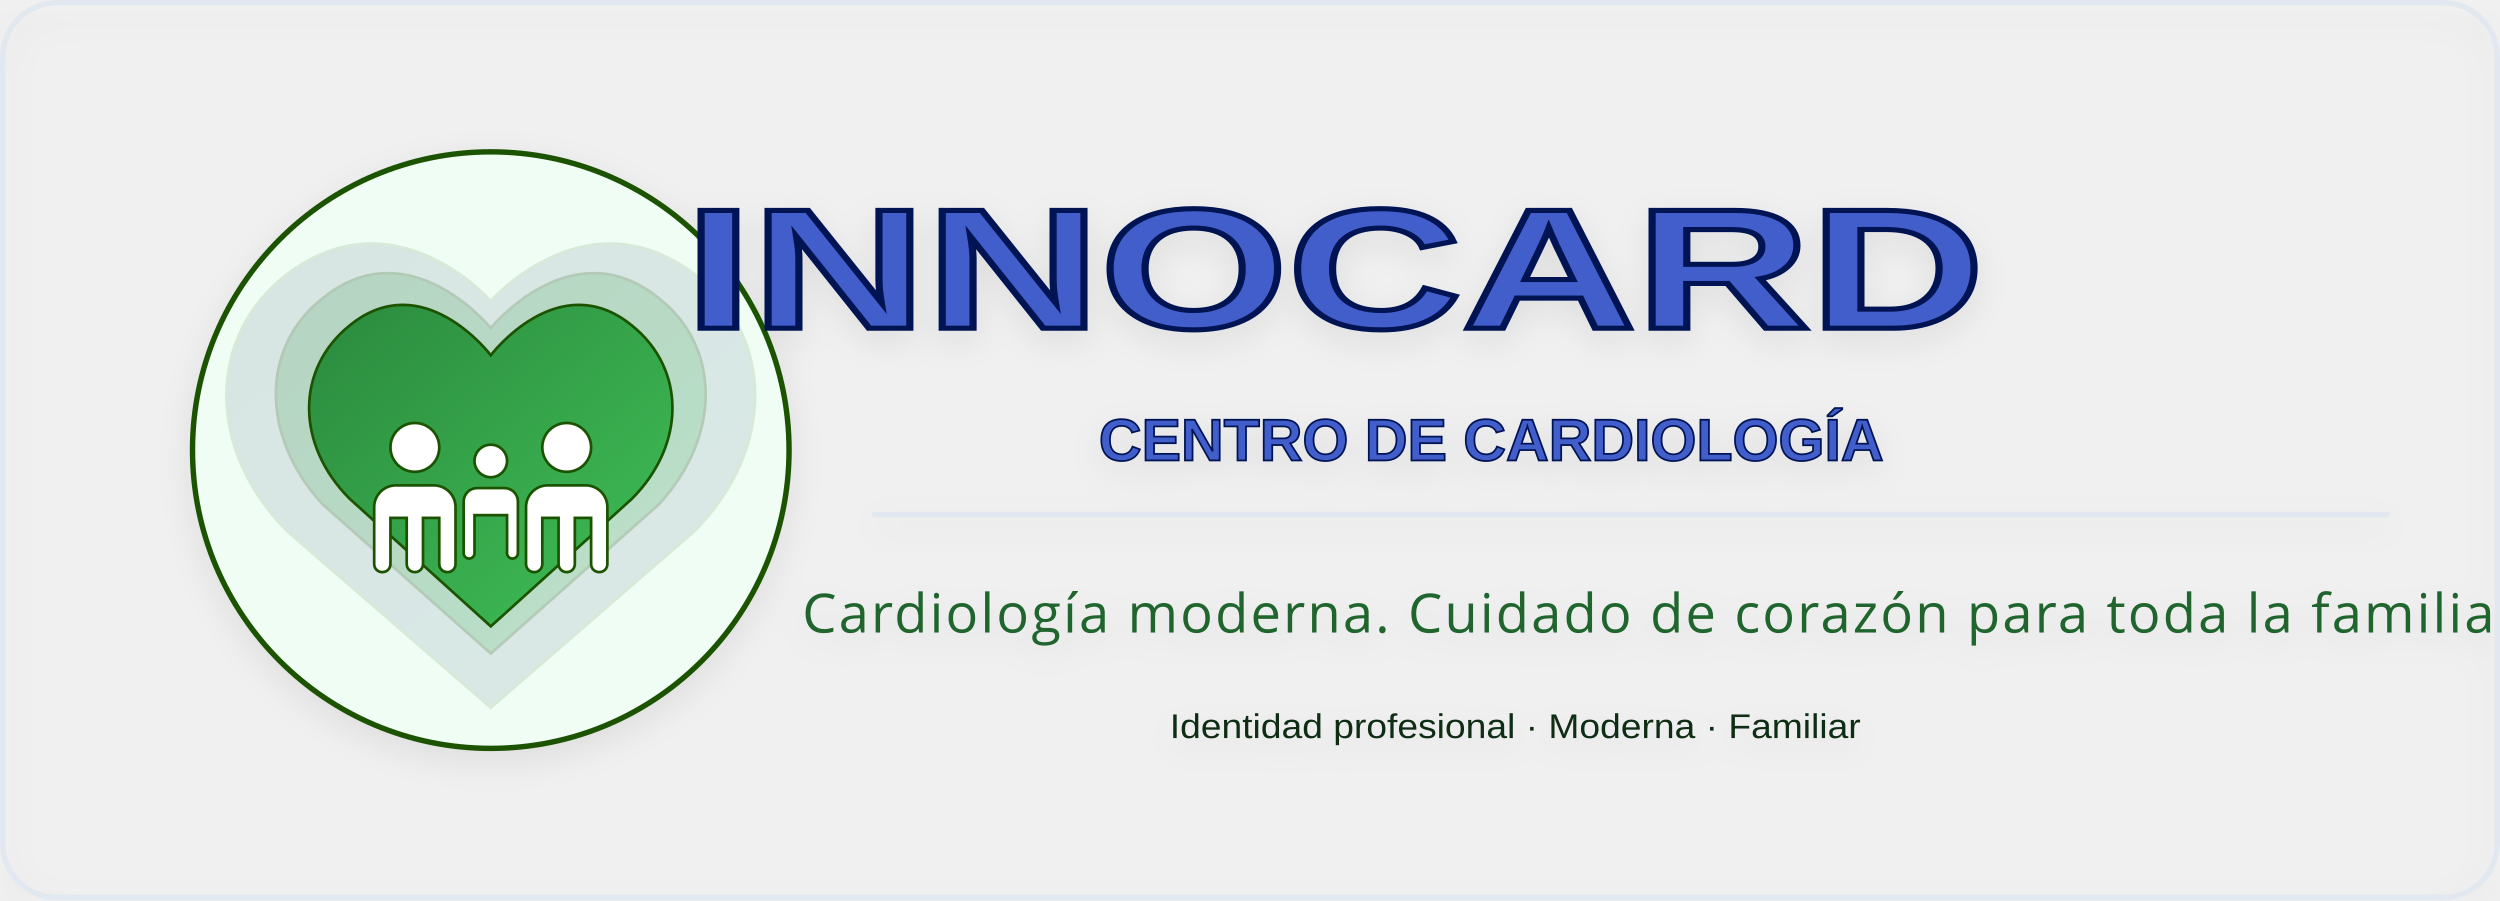
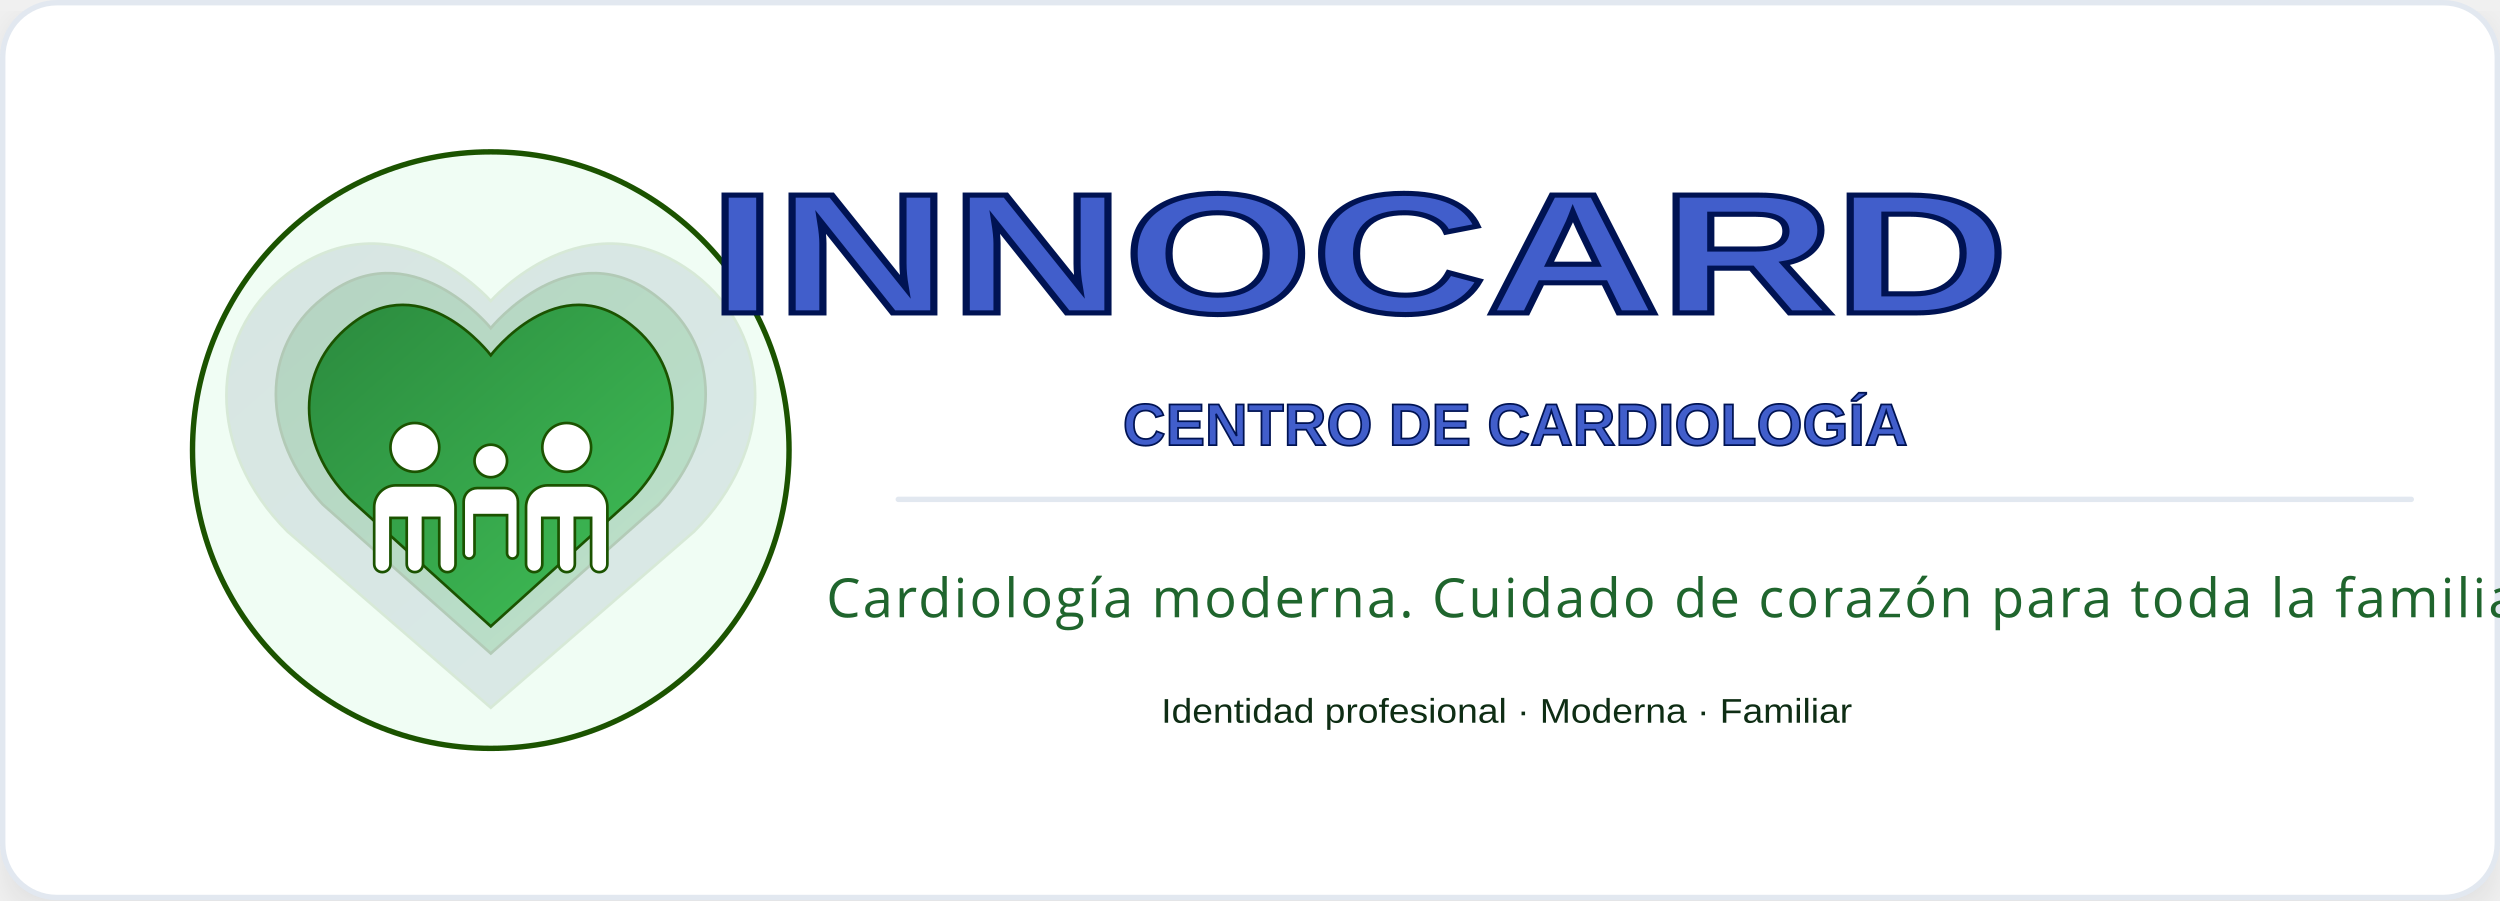
<svg xmlns="http://www.w3.org/2000/svg" xmlns:xlink="http://www.w3.org/1999/xlink" viewBox="0 0 922 332" width="922" height="332" version="1.1" id="svg12">
  <defs id="defs4">
    <linearGradient id="gradAzul" x1="21.08" y1="46.797" x2="203.77" y2="229.487" gradientTransform="scale(1.067382,0.9368716)" gradientUnits="userSpaceOnUse">
      <stop offset="0%" stop-color="#1B3B5F" id="stop1" />
      <stop offset="100%" stop-color="#2C5282" id="stop2" />
    </linearGradient>
    <linearGradient id="gradVerde" x1="0" y1="0" x2="1" y2="1">
      <stop offset="0%" stop-color="#2B8A3E" id="stop3" />
      <stop offset="100%" stop-color="#40C057" id="stop4" />
    </linearGradient>
    <filter id="sombra" x="-0.017" y="-0.047" width="1.033" height="1.105" color-interpolation-filters="sRGB">
      <feGaussianBlur in="SourceAlpha" stdDeviation="6" result="blur" id="feGaussianBlur1" />
      <feOffset in="blur" dx="0" dy="4" result="offsetBlur" id="feOffset1" />
      <feFlood flood-color="#000000" flood-opacity="0.08" result="color" id="feFlood1" />
      <feComposite in="color" in2="offsetBlur" operator="in" result="shadow" id="feComposite1" />
      <feMerge id="feMerge2">
        <feMergeNode in="shadow" id="feMergeNode1" />
        <feMergeNode in="SourceGraphic" id="feMergeNode2" />
      </feMerge>
    </filter>
    <linearGradient xlink:href="#gradVerde" id="linearGradient3" x1="38.334" y1="58.189" x2="187.436" y2="207.291" gradientTransform="scale(1.063031,0.9407065)" gradientUnits="userSpaceOnUse" />
    <linearGradient xlink:href="#gradVerde" id="linearGradient4" x1="49.854" y1="70.63" x2="175.899" y2="196.676" gradientTransform="scale(1.063111,0.9406353)" gradientUnits="userSpaceOnUse" />
  </defs>
  <style id="style4">
    .titulo-principal {
      font-family: 'Montserrat', 'Segoe UI', Helvetica, Arial, sans-serif;
      font-weight: 700;
      font-size: 42px;
      fill: #1B3B5F;
      letter-spacing: 0.5px;
    }
    .titulo-secundario {
      font-family: 'Montserrat', 'Segoe UI', Helvetica, Arial, sans-serif;
      font-weight: 800;
      font-size: 42px;
      fill: #2C5282;
      letter-spacing: 1px;
    }
    .eslogan {
      font-family: 'Open Sans', 'Segoe UI', Helvetica, Arial, sans-serif;
      font-weight: 500;
      font-size: 20px;
      fill: #2B8A3E;
      letter-spacing: 0.8px;
    }
  </style>
  <g transform="translate(1,1)" filter="url(#sombra)" id="g12">
-     <rect x="0" y="0" width="920" height="330" rx="20" fill="#ffffff" stroke="#e2e8f0" stroke-width="2" id="rect4" style="fill:none" />
+     <rect x="0" y="0" width="920" height="330" rx="20" fill="#ffffff" stroke="#e2e8f0" stroke-width="2" id="rect4" />
    <g transform="translate(60,45)" id="g9" style="stroke:#1b5300;stroke-opacity:1">
      <circle cx="120" cy="120" r="110" fill="#f0fdf4" stroke="#dcfce7" stroke-width="2" id="circle4" style="stroke:#1b5300;stroke-opacity:1" />
      <path d="m 120,65 c 0,0 -35,-40 -75,-10 -30,23 -30,65 0,95 l 75,65 75,-65 c 30,-30 30,-72 0,-95 -40,-30 -75,10 -75,10 z" fill="url(#gradAzul)" opacity="0.12" id="path4" style="fill:url(#gradAzul);stroke:#1b5300;stroke-opacity:1" />
      <path d="m 120,75 c 0,0 -30,-37 -62,-11 -23,18 -23,51 0,76 l 62,55 62,-55 c 23,-25 23,-58 0,-76 -32,-26 -62,11 -62,11 z" fill="url(#gradVerde)" opacity="0.2" id="path5" style="fill:url(#linearGradient3);stroke:#1b5300;stroke-opacity:1" />
      <path d="m 120,85 c 0,0 -25,-33 -52,-11 -20,16 -20,44 0,64 l 52,47 52,-47 c 20,-20 20,-48 0,-64 -27,-22 -52,11 -52,11 z" fill="url(#gradVerde)" id="path6" style="fill:url(#linearGradient4);stroke:#1b5300;stroke-opacity:1" />
      <path d="m 92,110 c -5,0 -9,4 -9,9 0,5 4,9 9,9 5,0 9,-4 9,-9 0,-5 -4,-9 -9,-9 z m -7,23 h 14 c 4.4,0 8,3.6 8,8 v 21 c 0,1.7 -1.3,3 -3,3 -1.7,0 -3,-1.3 -3,-3 v -17 h -6 v 17 c 0,1.7 -1.3,3 -3,3 -1.7,0 -3,-1.3 -3,-3 v -17 h -6 v 17 c 0,1.7 -1.3,3 -3,3 -1.7,0 -3,-1.3 -3,-3 v -21 c 0,-4.4 3.6,-8 8,-8 z" fill="#ffffff" id="path7" style="stroke:#1b5300;stroke-opacity:1" />
      <path d="m 120,118 c -3.3,0 -6,2.7 -6,6 0,3.3 2.7,6 6,6 3.3,0 6,-2.7 6,-6 0,-3.3 -2.7,-6 -6,-6 z m -5,16 h 10 c 2.8,0 5,2.2 5,5 v 19 c 0,1.1 -0.9,2 -2,2 -1.1,0 -2,-0.9 -2,-2 v -14 h -12 v 14 c 0,1.1 -0.9,2 -2,2 -1.1,0 -2,-0.9 -2,-2 v -19 c 0,-2.8 2.2,-5 5,-5 z" fill="#ffffff" id="path8" style="stroke:#1b5300;stroke-opacity:1" />
      <path d="m 148,110 c -5,0 -9,4 -9,9 0,5 4,9 9,9 5,0 9,-4 9,-9 0,-5 -4,-9 -9,-9 z m -7,23 h 14 c 4.4,0 8,3.6 8,8 v 21 c 0,1.7 -1.3,3 -3,3 -1.7,0 -3,-1.3 -3,-3 v -17 h -6 v 17 c 0,1.7 -1.3,3 -3,3 -1.7,0 -3,-1.3 -3,-3 v -17 h -6 v 17 c 0,1.7 -1.3,3 -3,3 -1.7,0 -3,-1.3 -3,-3 v -21 c 0,-4.4 3.6,-8 8,-8 z" fill="#ffffff" id="path9" style="stroke:#1b5300;stroke-opacity:1" />
    </g>
-     <g transform="translate(320,140)" id="g11">
+     <g transform="translate(328.8505,134.3503)" id="g11">
      <line x1="1.435" y1="48.814" x2="559.435" y2="48.814" stroke="#e2e8f0" stroke-width="2" stroke-linecap="round" id="line10" />
      <text x="-25.119" y="92.288" class="eslogan" id="text11" style="fill:#1f652d;fill-opacity:1">Cardiología moderna. Cuidado de corazón para toda la familia</text>
      <text xml:space="preserve" style="font-weight:900;font-size:74.924px;font-family:Arial;-inkscape-font-specification:'Arial, Heavy';font-variant-position:super;text-align:center;writing-mode:lr-tb;direction:ltr;text-anchor:middle;fill:#e9c6af;stroke:#532000;stroke-width:2.235" x="217.107" y="-23.69" id="text1" transform="scale(1.186793,0.8426067)">
        <tspan id="tspan1" x="217.107" y="-23.69" style="fill:#415ecb;fill-opacity:1;stroke:#001353;stroke-width:2.235;stroke-opacity:1">INNOCARD</tspan>
      </text>
      <text xml:space="preserve" style="font-weight:900;font-size:21.795px;font-family:Arial;-inkscape-font-specification:'Arial, Heavy';font-variant-position:super;text-align:center;writing-mode:lr-tb;direction:ltr;text-anchor:middle;fill:#415ecb;fill-opacity:1;stroke:#001353;stroke-width:0.65;stroke-opacity:1" x="250.169" y="28.814" id="text2">
        <tspan id="tspan2" x="250.169" y="28.814">CENTRO DE CARDIOLOGÍA</tspan>
      </text>
-       <text xml:space="preserve" style="font-style:normal;font-variant:normal;font-weight:normal;font-stretch:normal;font-size:13.177px;font-family:Arial;-inkscape-font-specification:'Arial, Normal';font-variant-ligatures:normal;font-variant-position:super;font-variant-caps:normal;font-variant-numeric:normal;font-variant-east-asian:normal;text-align:center;writing-mode:lr-tb;direction:ltr;text-anchor:middle;fill:#0e2d14;fill-opacity:1;stroke:none;stroke-width:0.393;stroke-opacity:1" x="548.334" y="282.488" id="text3" transform="matrix(1.041639,0,0,0.9600252,-320,-140)">
-         <tspan id="tspan3" x="548.334" y="282.488" style="stroke-width:0.393">Identidad profesional · Moderna · Familiar</tspan>
+       <text xml:space="preserve" style="font-style:normal;font-variant:normal;font-weight:normal;font-stretch:normal;font-size:13.177px;font-family:Arial;-inkscape-font-specification:'Arial, Normal';font-variant-ligatures:normal;font-variant-position:super;font-variant-caps:normal;font-variant-numeric:normal;font-variant-east-asian:normal;text-align:center;writing-mode:lr-tb;direction:ltr;text-anchor:middle;fill:#0e2d14;fill-opacity:1;stroke:none;stroke-width:0.393;stroke-opacity:1" x="229.605" y="136.659" id="text3" transform="scale(1.041639,0.9600252)">
+         <tspan id="tspan3" x="229.605" y="136.659" style="stroke-width:0.393">Identidad profesional · Moderna · Familiar</tspan>
      </text>
    </g>
  </g>
</svg>
